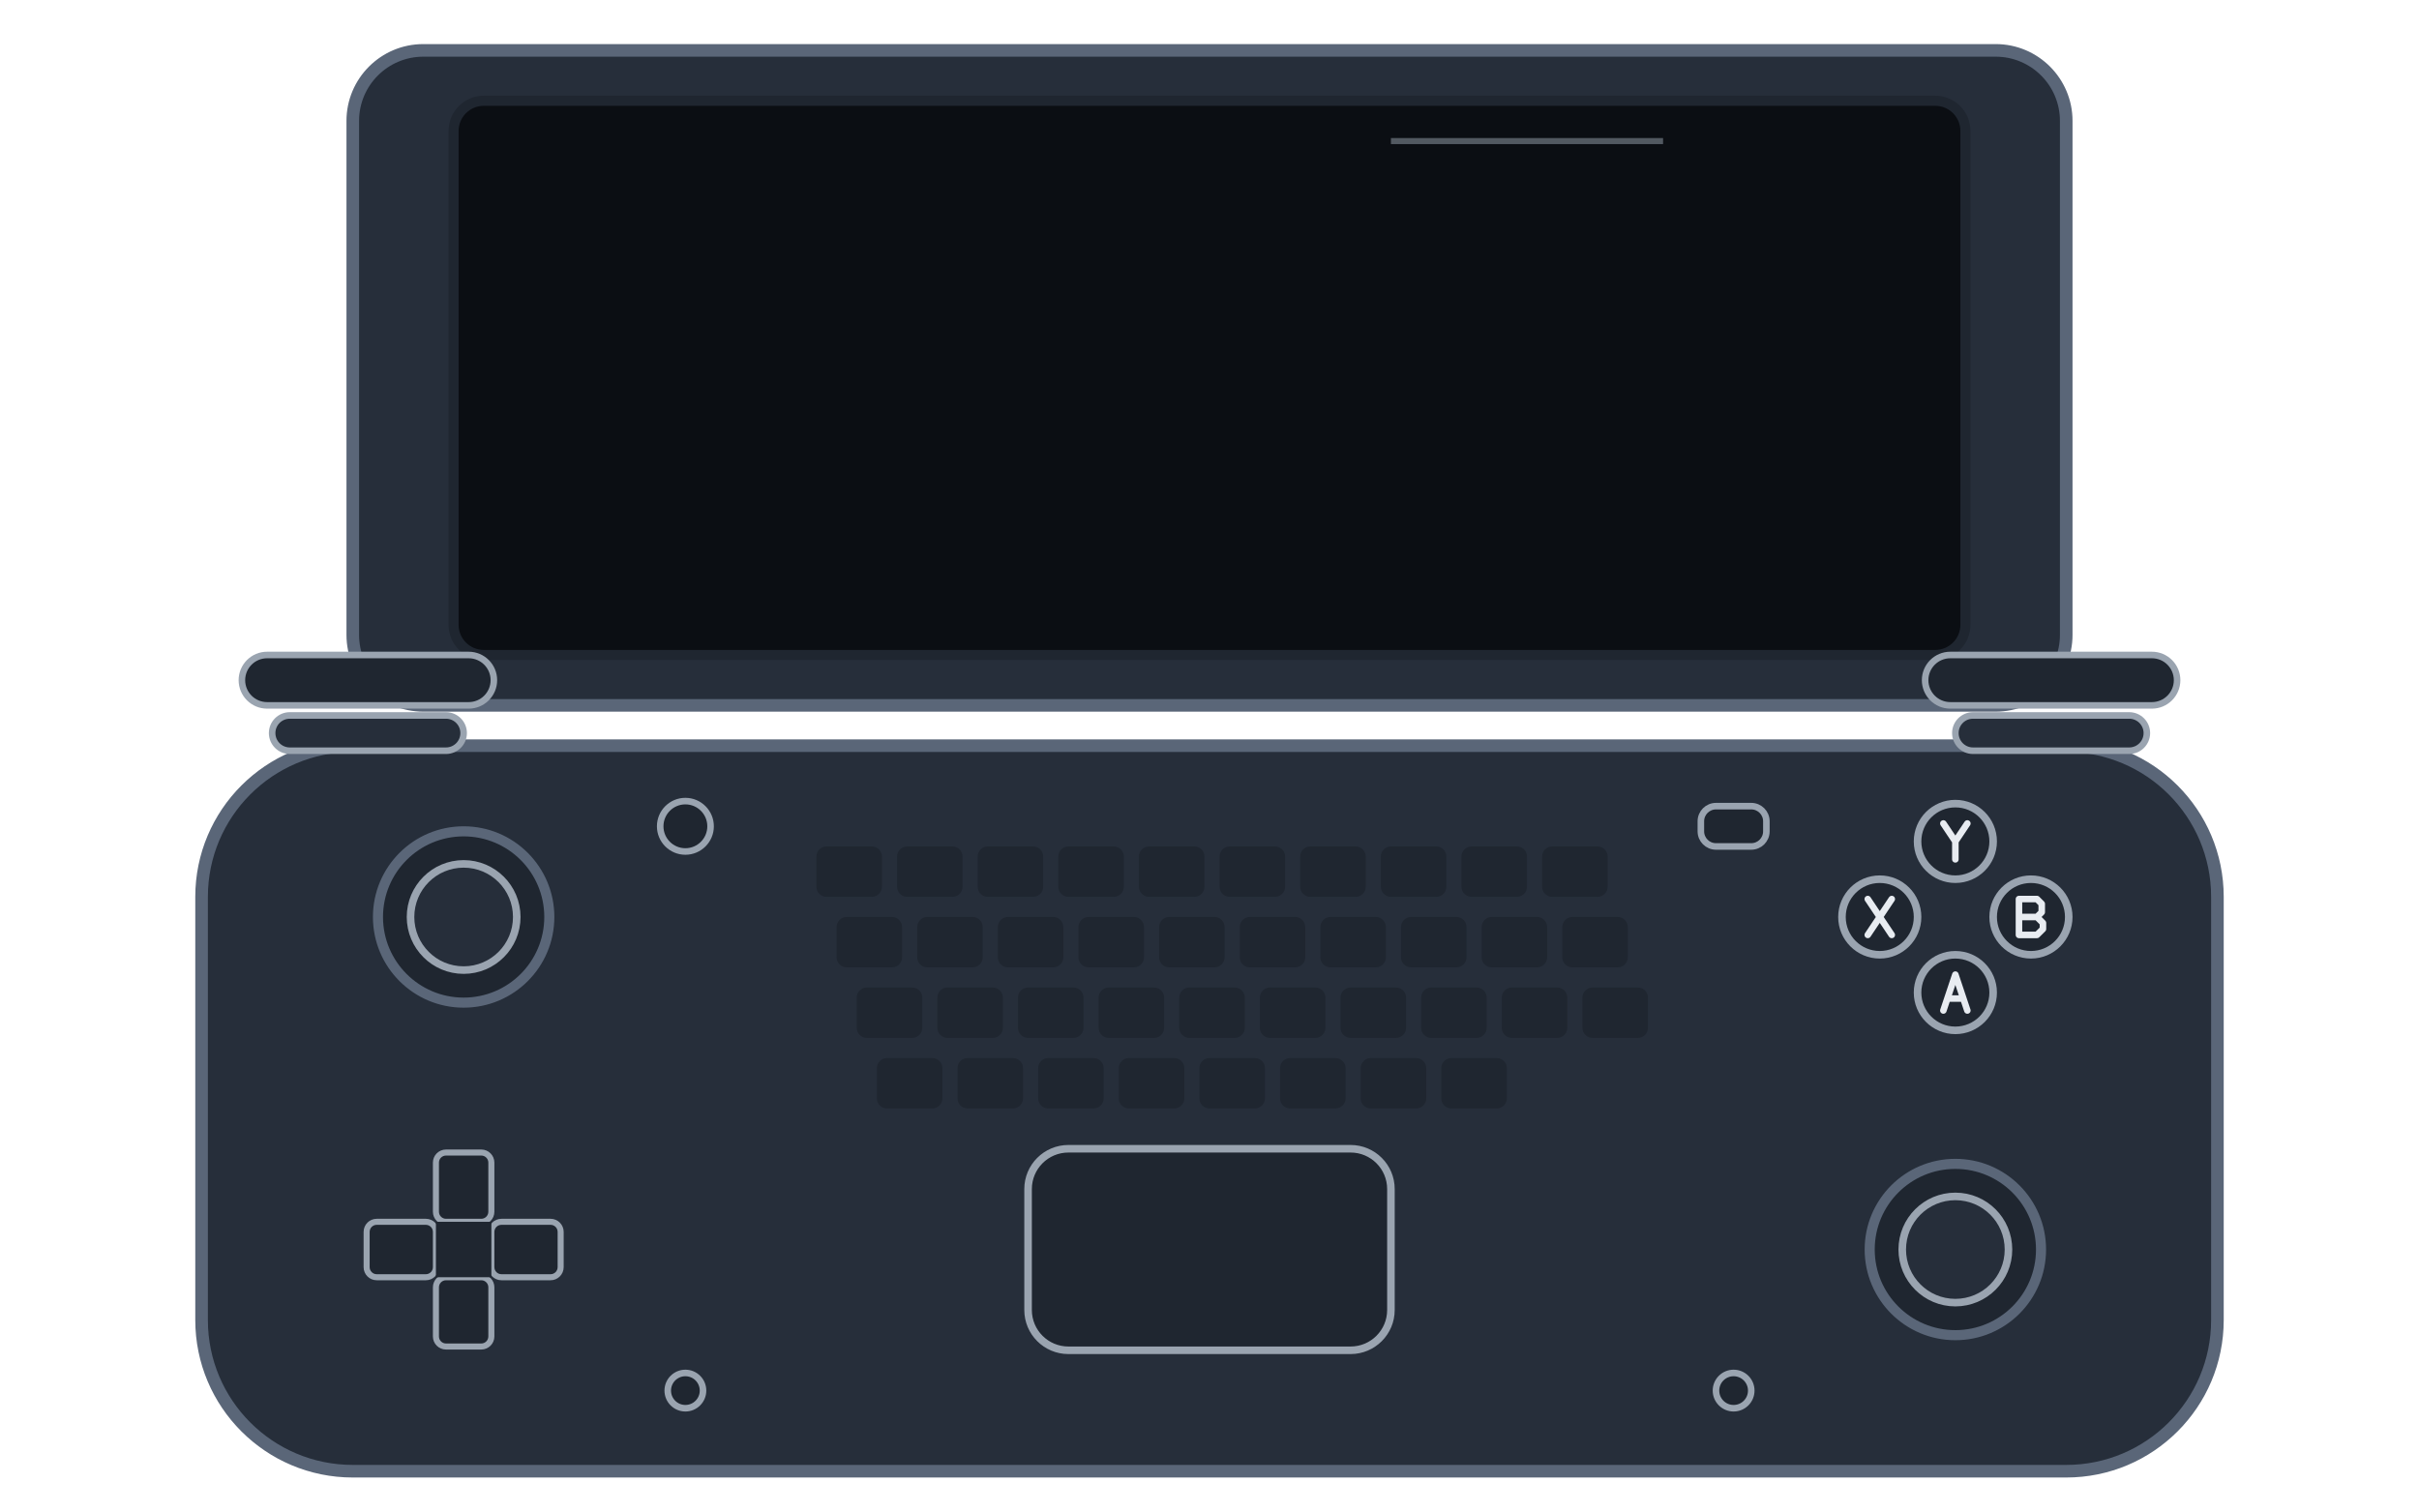
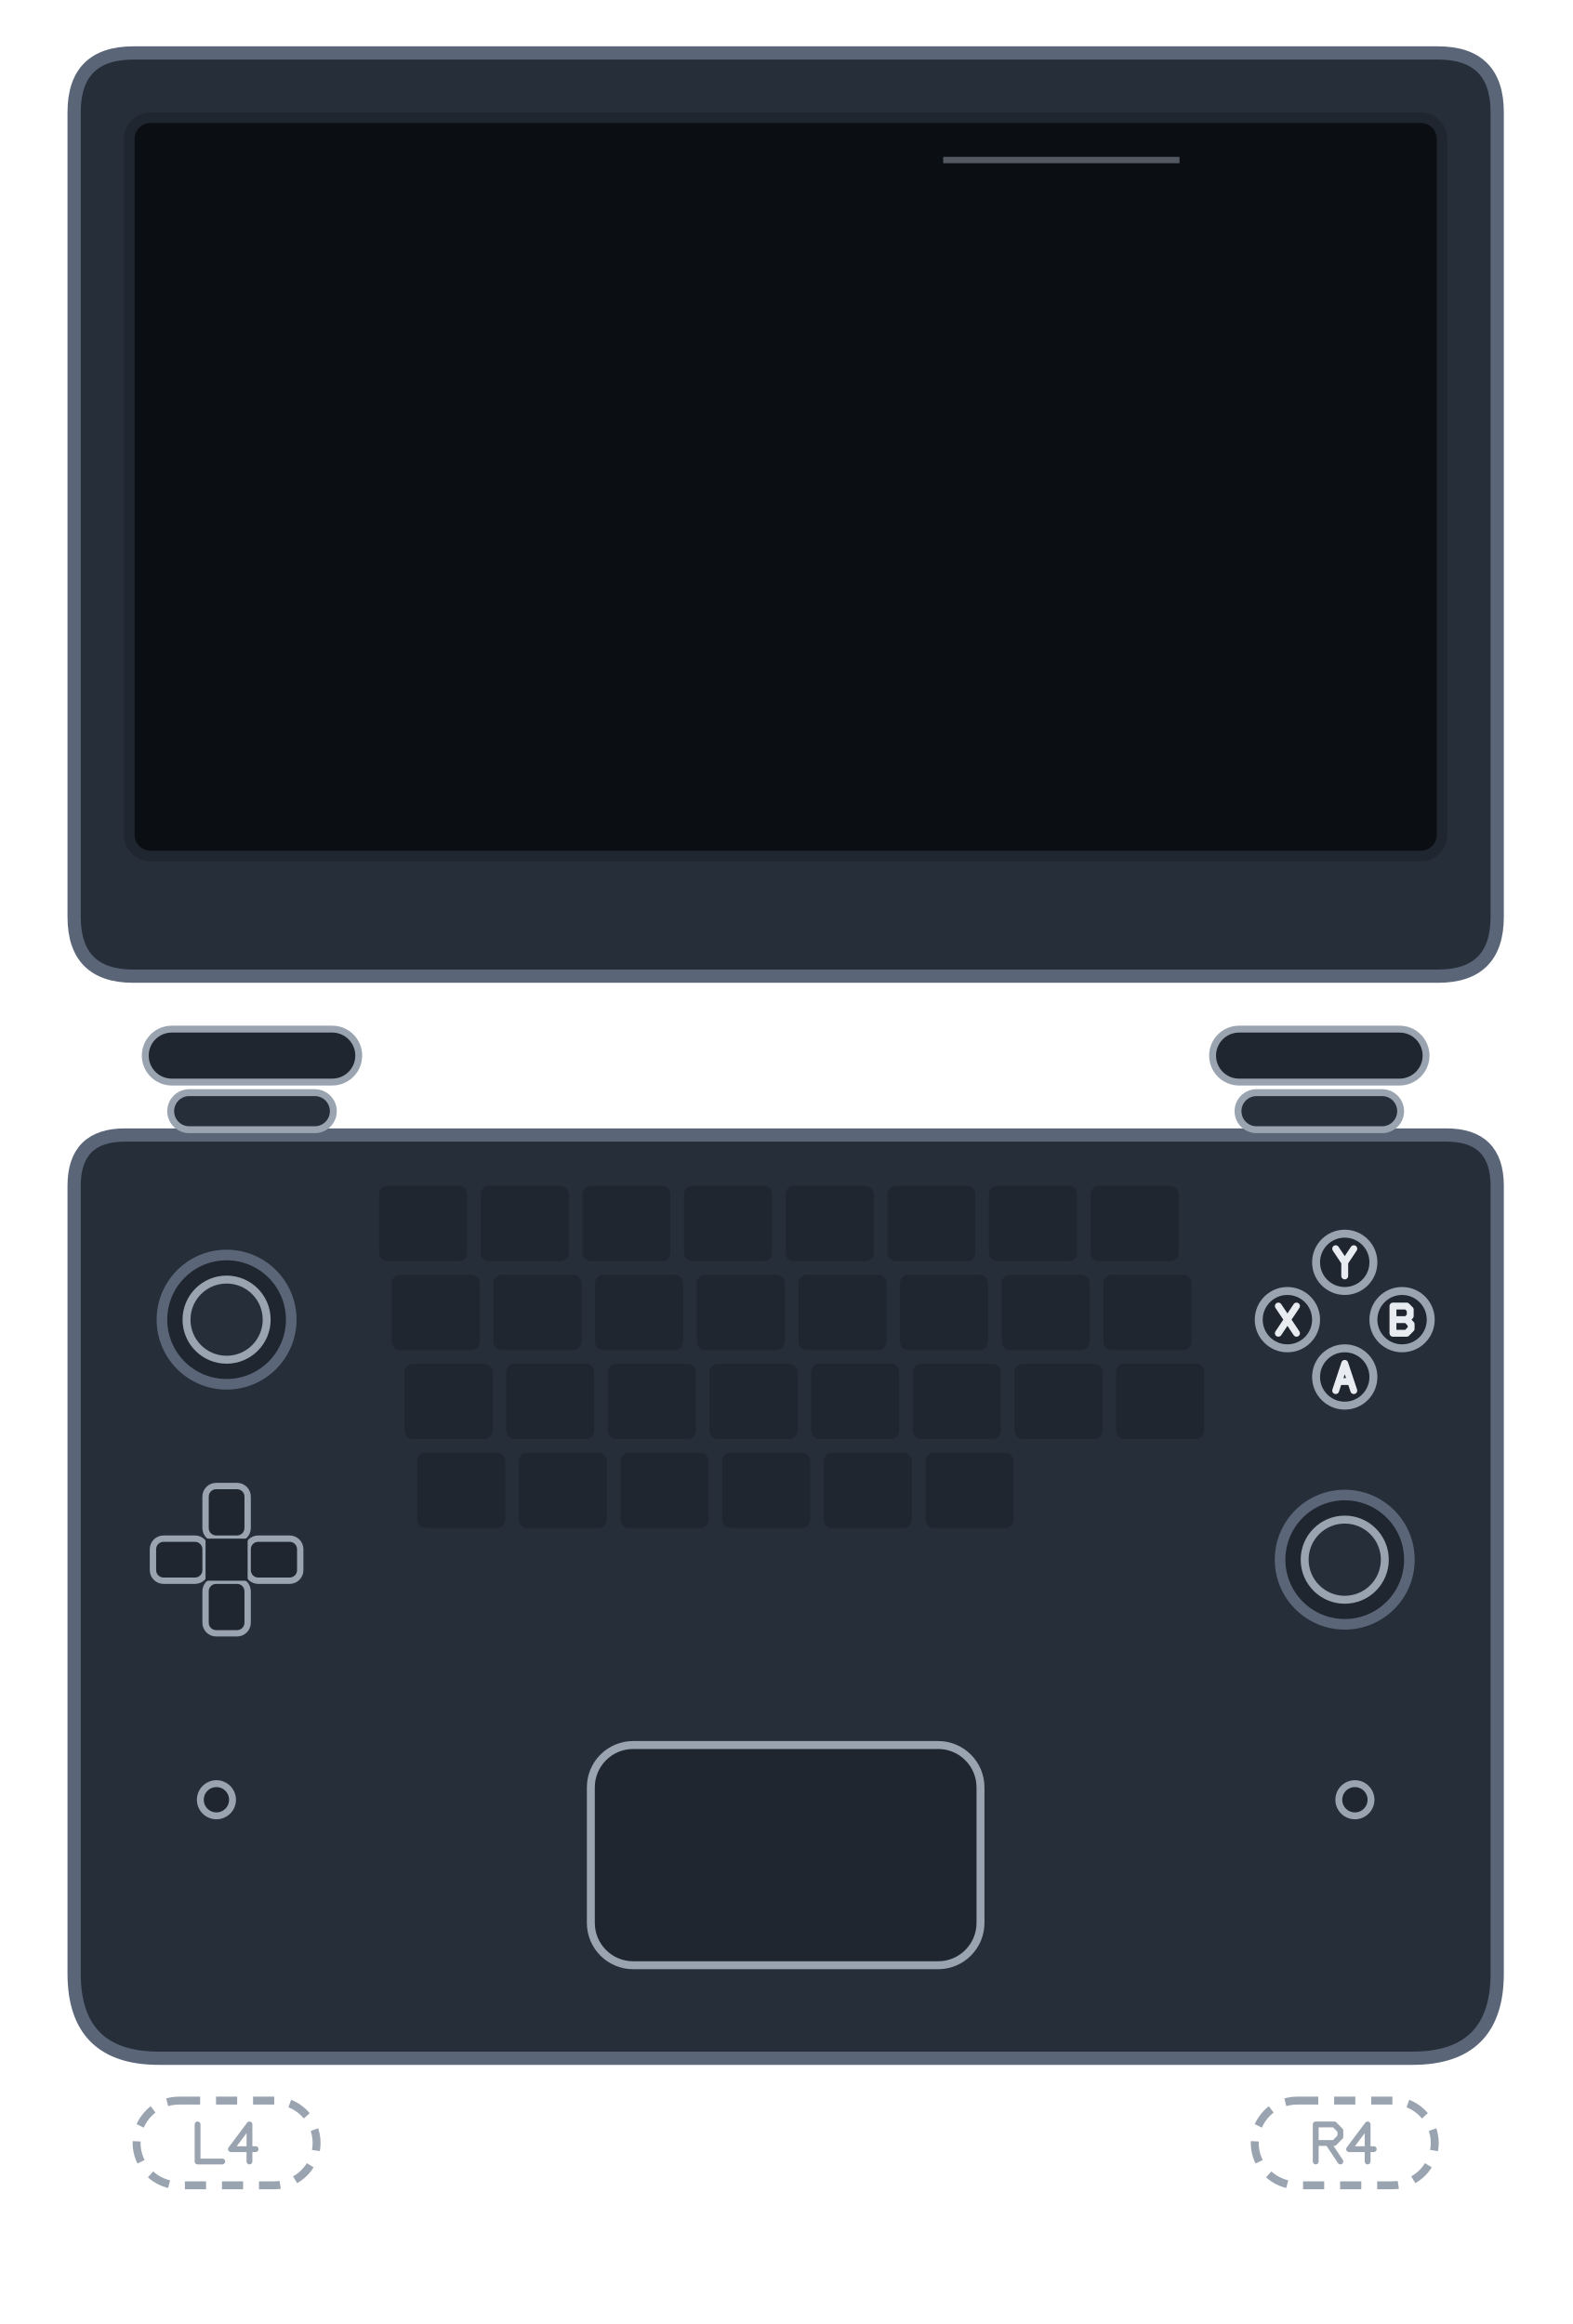
- <svg xmlns="http://www.w3.org/2000/svg" width="480" height="300" viewBox="0 0 480 300">
-   <rect id="part-lid" x="70" y="10" width="340" height="130" rx="14" fill="#262E3A" stroke="#5A6678" stroke-width="2.5" />
-   <rect id="part-screen" x="90" y="20" width="300" height="110" rx="6" fill="#0B0E13" stroke="#1F2630" stroke-width="2" />
-   <path d="M276 28 L330 28" stroke="#9AA4B0" stroke-width="1.2" opacity="0.5" />
-   <rect id="part-body" x="40" y="148" width="400" height="144" rx="30" fill="#262E3A" stroke="#5A6678" stroke-width="2.5" />
-   <rect id="btn-LeftTrigger" x="48" y="130" width="50" height="10" rx="5" fill="#1F2630" stroke="#9AA4B0" stroke-width="1.3" />
-   <rect id="btn-RightTrigger" x="382" y="130" width="50" height="10" rx="5" fill="#1F2630" stroke="#9AA4B0" stroke-width="1.3" />
-   <rect id="btn-LeftBumper" x="54" y="142" width="38" height="7" rx="3.5" fill="#262E3A" stroke="#9AA4B0" stroke-width="1.3" />
-   <rect id="btn-RightBumper" x="388" y="142" width="38" height="7" rx="3.5" fill="#262E3A" stroke="#9AA4B0" stroke-width="1.3" />
+ <svg xmlns="http://www.w3.org/2000/svg" width="297" height="439" viewBox="0 0 297 439">
+   <path id="part-lid" d="M25.2 10 H271.6 Q282.8 10 282.8 21.2 L282.8 173.2 Q282.8 184.4 271.6 184.4 H25.2 Q14 184.4 14 173.2 L14 21.2 Q14 10 25.2 10 Z" fill="#262E3A" stroke="#5A6678" stroke-width="2.5" stroke-linejoin="round" />
+   <rect id="part-screen" x="24.43" y="22.23" width="247.946" height="139.47" rx="4" fill="#0B0E13" stroke="#1F2630" stroke-width="2" />
+   <path d="M178.156 30.23 L222.787 30.23" stroke="#9AA4B0" stroke-width="1.2" opacity="0.5" />
+   <path id="part-body" d="M23.6 214.4 H273.2 Q282.8 214.4 282.8 224 L282.8 372.8 Q282.8 388.8 266.8 388.8 H30 Q14 388.8 14 372.8 L14 224 Q14 214.4 23.6 214.4 Z" fill="#262E3A" stroke="#5A6678" stroke-width="2.5" stroke-linejoin="round" />
+   <rect id="btn-LeftTrigger" x="27.44" y="194.4" width="40.32" height="10" rx="5" fill="#1F2630" stroke="#9AA4B0" stroke-width="1.3" />
+   <rect id="btn-RightTrigger" x="229.04" y="194.4" width="40.32" height="10" rx="5" fill="#1F2630" stroke="#9AA4B0" stroke-width="1.3" />
+   <rect id="btn-LeftBumper" x="32.24" y="206.4" width="30.72" height="7" rx="3.5" fill="#262E3A" stroke="#9AA4B0" stroke-width="1.3" />
+   <rect id="btn-RightBumper" x="233.84" y="206.4" width="30.72" height="7" rx="3.5" fill="#262E3A" stroke="#9AA4B0" stroke-width="1.3" />
+   <rect x="71.6" y="224" width="16.64" height="14.24" rx="1.6" fill="#1F2630" />
+   <rect x="90.8" y="224" width="16.64" height="14.24" rx="1.6" fill="#1F2630" />
+   <rect x="110" y="224" width="16.64" height="14.24" rx="1.6" fill="#1F2630" />
+   <rect x="129.2" y="224" width="16.64" height="14.24" rx="1.6" fill="#1F2630" />
+   <rect x="148.4" y="224" width="16.64" height="14.24" rx="1.6" fill="#1F2630" />
+   <rect x="167.6" y="224" width="16.64" height="14.24" rx="1.6" fill="#1F2630" />
+   <rect x="186.8" y="224" width="16.64" height="14.24" rx="1.6" fill="#1F2630" />
+   <rect x="206" y="224" width="16.64" height="14.24" rx="1.6" fill="#1F2630" />
+   <rect x="74" y="240.8" width="16.64" height="14.24" rx="1.6" fill="#1F2630" />
+   <rect x="93.2" y="240.8" width="16.64" height="14.24" rx="1.6" fill="#1F2630" />
+   <rect x="112.4" y="240.8" width="16.64" height="14.24" rx="1.6" fill="#1F2630" />
+   <rect x="131.6" y="240.8" width="16.64" height="14.24" rx="1.6" fill="#1F2630" />
+   <rect x="150.8" y="240.8" width="16.64" height="14.24" rx="1.6" fill="#1F2630" />
+   <rect x="170" y="240.8" width="16.64" height="14.24" rx="1.6" fill="#1F2630" />
+   <rect x="189.2" y="240.8" width="16.64" height="14.24" rx="1.6" fill="#1F2630" />
+   <rect x="208.4" y="240.8" width="16.64" height="14.24" rx="1.6" fill="#1F2630" />
+   <rect x="76.4" y="257.6" width="16.64" height="14.24" rx="1.6" fill="#1F2630" />
+   <rect x="95.6" y="257.6" width="16.64" height="14.24" rx="1.6" fill="#1F2630" />
+   <rect x="114.8" y="257.6" width="16.64" height="14.24" rx="1.6" fill="#1F2630" />
+   <rect x="134" y="257.6" width="16.64" height="14.24" rx="1.6" fill="#1F2630" />
+   <rect x="153.2" y="257.6" width="16.64" height="14.24" rx="1.6" fill="#1F2630" />
+   <rect x="172.4" y="257.6" width="16.64" height="14.24" rx="1.6" fill="#1F2630" />
+   <rect x="191.6" y="257.6" width="16.64" height="14.24" rx="1.6" fill="#1F2630" />
+   <rect x="210.8" y="257.6" width="16.64" height="14.24" rx="1.6" fill="#1F2630" />
+   <rect x="78.8" y="274.4" width="16.64" height="14.24" rx="1.6" fill="#1F2630" />
+   <rect x="98" y="274.4" width="16.64" height="14.24" rx="1.6" fill="#1F2630" />
+   <rect x="117.2" y="274.4" width="16.64" height="14.24" rx="1.6" fill="#1F2630" />
+   <rect x="136.4" y="274.4" width="16.64" height="14.24" rx="1.6" fill="#1F2630" />
+   <rect x="155.6" y="274.4" width="16.64" height="14.24" rx="1.6" fill="#1F2630" />
+   <rect x="174.8" y="274.4" width="16.64" height="14.24" rx="1.6" fill="#1F2630" />
  <g id="axis-LeftStick">
-     <circle cx="92" cy="182" r="17" fill="#1F2630" stroke="#5A6678" stroke-width="2" />
-     <circle id="btn-LeftStick" cx="92" cy="182" r="10.54" fill="#262E3A" stroke="#9AA4B0" stroke-width="1.5" />
+     <circle cx="42.8" cy="249.28" r="12.211" fill="#1F2630" stroke="#5A6678" stroke-width="2" />
+     <circle id="btn-LeftStick" cx="42.8" cy="249.28" r="7.571" fill="#262E3A" stroke="#9AA4B0" stroke-width="1.5" />
  </g>
  <g id="btn-DPad">
-     <rect id="btn-DPadUp" x="86.5" y="228.75" width="11" height="13.75" rx="2" fill="#1F2630" stroke="#9AA4B0" stroke-width="1.2" />
-     <rect id="btn-DPadDown" x="86.5" y="253.5" width="11" height="13.75" rx="2" fill="#1F2630" stroke="#9AA4B0" stroke-width="1.2" />
-     <rect id="btn-DPadLeft" x="72.75" y="242.5" width="13.75" height="11" rx="2" fill="#1F2630" stroke="#9AA4B0" stroke-width="1.2" />
-     <rect id="btn-DPadRight" x="97.5" y="242.5" width="13.75" height="11" rx="2" fill="#1F2630" stroke="#9AA4B0" stroke-width="1.2" />
-     <rect x="86.5" y="242.5" width="11" height="11" fill="#1F2630" />
+     <rect id="btn-DPadUp" x="38.826" y="280.71" width="7.949" height="9.936" rx="2" fill="#1F2630" stroke="#9AA4B0" stroke-width="1.2" />
+     <rect id="btn-DPadDown" x="38.826" y="298.594" width="7.949" height="9.936" rx="2" fill="#1F2630" stroke="#9AA4B0" stroke-width="1.2" />
+     <rect id="btn-DPadLeft" x="28.89" y="290.646" width="9.936" height="7.949" rx="2" fill="#1F2630" stroke="#9AA4B0" stroke-width="1.2" />
+     <rect id="btn-DPadRight" x="46.774" y="290.646" width="9.936" height="7.949" rx="2" fill="#1F2630" stroke="#9AA4B0" stroke-width="1.2" />
+     <rect x="38.826" y="290.646" width="7.949" height="7.949" fill="#1F2630" />
  </g>
  <g id="btn-North">
-     <circle cx="388" cy="167" r="7.5" fill="#1F2630" stroke="#9AA4B0" stroke-width="1.5" />
-     <path d="M385.62 163.44 L388.00 167.00 L390.38 163.44 M388.00 167.00 L388.00 170.56" fill="none" stroke="#E8ECF1" stroke-width="1.30" stroke-linecap="round" stroke-linejoin="round" />
+     <circle cx="254" cy="238.451" r="5.414" fill="#1F2630" stroke="#9AA4B0" stroke-width="1.5" />
+     <path d="M252.29 235.88 L254.00 238.45 L255.71 235.88 M254.00 238.45 L254.00 241.02" fill="none" stroke="#E8ECF1" stroke-width="1.30" stroke-linecap="round" stroke-linejoin="round" />
  </g>
  <g id="btn-East">
-     <circle cx="403" cy="182" r="7.5" fill="#1F2630" stroke="#9AA4B0" stroke-width="1.5" />
-     <path d="M400.62 178.44 L400.62 185.56 L404.19 185.56 L405.38 184.38 L405.38 183.19 L404.19 182.00 L400.62 182.00 M400.62 178.44 L404.19 178.44 L405.14 179.39 L405.14 181.05 L404.19 182.00" fill="none" stroke="#E8ECF1" stroke-width="1.30" stroke-linecap="round" stroke-linejoin="round" />
+     <circle cx="264.829" cy="249.28" r="5.414" fill="#1F2630" stroke="#9AA4B0" stroke-width="1.5" />
+     <path d="M263.11 246.71 L263.11 251.85 L265.69 251.85 L266.54 250.99 L266.54 250.14 L265.69 249.28 L263.11 249.28 M263.11 246.71 L265.69 246.71 L266.37 247.39 L266.37 248.59 L265.69 249.28" fill="none" stroke="#E8ECF1" stroke-width="1.30" stroke-linecap="round" stroke-linejoin="round" />
  </g>
  <g id="btn-South">
-     <circle cx="388" cy="197" r="7.5" fill="#1F2630" stroke="#9AA4B0" stroke-width="1.5" />
-     <path d="M385.62 200.56 L388.00 193.44 L390.38 200.56 M386.46 198.19 L389.54 198.19" fill="none" stroke="#E8ECF1" stroke-width="1.30" stroke-linecap="round" stroke-linejoin="round" />
+     <circle cx="254" cy="260.109" r="5.414" fill="#1F2630" stroke="#9AA4B0" stroke-width="1.5" />
+     <path d="M252.29 262.68 L254.00 257.54 L255.71 262.68 M252.89 260.97 L255.11 260.97" fill="none" stroke="#E8ECF1" stroke-width="1.30" stroke-linecap="round" stroke-linejoin="round" />
  </g>
  <g id="btn-West">
-     <circle cx="373" cy="182" r="7.5" fill="#1F2630" stroke="#9AA4B0" stroke-width="1.5" />
-     <path d="M370.62 178.44 L375.38 185.56 M375.38 178.44 L370.62 185.56" fill="none" stroke="#E8ECF1" stroke-width="1.30" stroke-linecap="round" stroke-linejoin="round" />
+     <circle cx="243.171" cy="249.28" r="5.414" fill="#1F2630" stroke="#9AA4B0" stroke-width="1.5" />
+     <path d="M241.46 246.71 L244.89 251.85 M244.89 246.71 L241.46 251.85" fill="none" stroke="#E8ECF1" stroke-width="1.30" stroke-linecap="round" stroke-linejoin="round" />
  </g>
  <g id="axis-RightStick">
-     <circle cx="388" cy="248" r="17" fill="#1F2630" stroke="#5A6678" stroke-width="2" />
-     <circle id="btn-RightStick" cx="388" cy="248" r="10.54" fill="#262E3A" stroke="#9AA4B0" stroke-width="1.5" />
+     <circle cx="254" cy="294.62" r="12.211" fill="#1F2630" stroke="#5A6678" stroke-width="2" />
+     <circle id="btn-RightStick" cx="254" cy="294.62" r="7.571" fill="#262E3A" stroke="#9AA4B0" stroke-width="1.5" />
  </g>
-   <rect x="162" y="168" width="13" height="10" rx="2" fill="#1F2630" />
-   <rect x="178" y="168" width="13" height="10" rx="2" fill="#1F2630" />
-   <rect x="194" y="168" width="13" height="10" rx="2" fill="#1F2630" />
-   <rect x="210" y="168" width="13" height="10" rx="2" fill="#1F2630" />
-   <rect x="226" y="168" width="13" height="10" rx="2" fill="#1F2630" />
-   <rect x="242" y="168" width="13" height="10" rx="2" fill="#1F2630" />
-   <rect x="258" y="168" width="13" height="10" rx="2" fill="#1F2630" />
-   <rect x="274" y="168" width="13" height="10" rx="2" fill="#1F2630" />
-   <rect x="290" y="168" width="13" height="10" rx="2" fill="#1F2630" />
-   <rect x="306" y="168" width="13" height="10" rx="2" fill="#1F2630" />
-   <rect x="166" y="182" width="13" height="10" rx="2" fill="#1F2630" />
-   <rect x="182" y="182" width="13" height="10" rx="2" fill="#1F2630" />
-   <rect x="198" y="182" width="13" height="10" rx="2" fill="#1F2630" />
-   <rect x="214" y="182" width="13" height="10" rx="2" fill="#1F2630" />
-   <rect x="230" y="182" width="13" height="10" rx="2" fill="#1F2630" />
-   <rect x="246" y="182" width="13" height="10" rx="2" fill="#1F2630" />
-   <rect x="262" y="182" width="13" height="10" rx="2" fill="#1F2630" />
-   <rect x="278" y="182" width="13" height="10" rx="2" fill="#1F2630" />
-   <rect x="294" y="182" width="13" height="10" rx="2" fill="#1F2630" />
-   <rect x="310" y="182" width="13" height="10" rx="2" fill="#1F2630" />
-   <rect x="170" y="196" width="13" height="10" rx="2" fill="#1F2630" />
-   <rect x="186" y="196" width="13" height="10" rx="2" fill="#1F2630" />
-   <rect x="202" y="196" width="13" height="10" rx="2" fill="#1F2630" />
-   <rect x="218" y="196" width="13" height="10" rx="2" fill="#1F2630" />
-   <rect x="234" y="196" width="13" height="10" rx="2" fill="#1F2630" />
-   <rect x="250" y="196" width="13" height="10" rx="2" fill="#1F2630" />
-   <rect x="266" y="196" width="13" height="10" rx="2" fill="#1F2630" />
-   <rect x="282" y="196" width="13" height="10" rx="2" fill="#1F2630" />
-   <rect x="298" y="196" width="13" height="10" rx="2" fill="#1F2630" />
-   <rect x="314" y="196" width="13" height="10" rx="2" fill="#1F2630" />
-   <rect x="174" y="210" width="13" height="10" rx="2" fill="#1F2630" />
-   <rect x="190" y="210" width="13" height="10" rx="2" fill="#1F2630" />
-   <rect x="206" y="210" width="13" height="10" rx="2" fill="#1F2630" />
-   <rect x="222" y="210" width="13" height="10" rx="2" fill="#1F2630" />
-   <rect x="238" y="210" width="13" height="10" rx="2" fill="#1F2630" />
-   <rect x="254" y="210" width="13" height="10" rx="2" fill="#1F2630" />
-   <rect x="270" y="210" width="13" height="10" rx="2" fill="#1F2630" />
-   <rect x="286" y="210" width="13" height="10" rx="2" fill="#1F2630" />
-   <rect id="pad-Touch" x="204" y="228" width="72" height="40" rx="8" fill="#1F2630" stroke="#9AA4B0" stroke-width="1.5" />
-   <g id="btn-Guide">
-     <circle cx="136" cy="164" r="5" fill="#1F2630" stroke="#9AA4B0" stroke-width="1.3" />
+   <rect id="pad-Touch" x="111.6" y="329.63" width="73.6" height="41.6" rx="8" fill="#1F2630" stroke="#9AA4B0" stroke-width="1.5" />
+   <g id="btn-Select">
+     <circle cx="40.88" cy="339.97" r="3.04" fill="#1F2630" stroke="#9AA4B0" stroke-width="1.3" />
+   </g>
+   <g id="btn-Start">
+     <circle cx="255.92" cy="339.97" r="3.04" fill="#1F2630" stroke="#9AA4B0" stroke-width="1.3" />
+   </g>
+   <g id="btn-LeftPaddle1">
+     <rect x="25.8" y="396.8" width="34" height="16" rx="8" fill="none" stroke="#9AA4B0" stroke-width="1.5" stroke-dasharray="4 3" />
+     <path d="M37.32 401.30 L37.32 408.30 L41.98 408.30 M47.12 408.30 L47.12 401.30 L43.62 405.97 L48.28 405.97" fill="none" stroke="#9AA4B0" stroke-width="1.10" stroke-linecap="round" stroke-linejoin="round" />
  </g>
  <g id="btn-QuickAccess">
-     <rect x="337.5" y="160" width="13" height="8" rx="3" fill="#1F2630" stroke="#9AA4B0" stroke-width="1.3" />
-   </g>
-   <g id="btn-Select">
-     <circle cx="136" cy="276" r="3.5" fill="#1F2630" stroke="#9AA4B0" stroke-width="1.3" />
-   </g>
-   <g id="btn-Start">
-     <circle cx="344" cy="276" r="3.5" fill="#1F2630" stroke="#9AA4B0" stroke-width="1.3" />
+     <rect x="237" y="396.8" width="34" height="16" rx="8" fill="none" stroke="#9AA4B0" stroke-width="1.5" stroke-dasharray="4 3" />
+     <path d="M248.52 408.30 L248.52 401.30 L252.02 401.30 L253.18 402.47 L253.18 403.63 L252.02 404.80 L248.52 404.80 M250.85 404.80 L253.18 408.30 M258.32 408.30 L258.32 401.30 L254.82 405.97 L259.48 405.97" fill="none" stroke="#9AA4B0" stroke-width="1.10" stroke-linecap="round" stroke-linejoin="round" />
  </g>
</svg>
